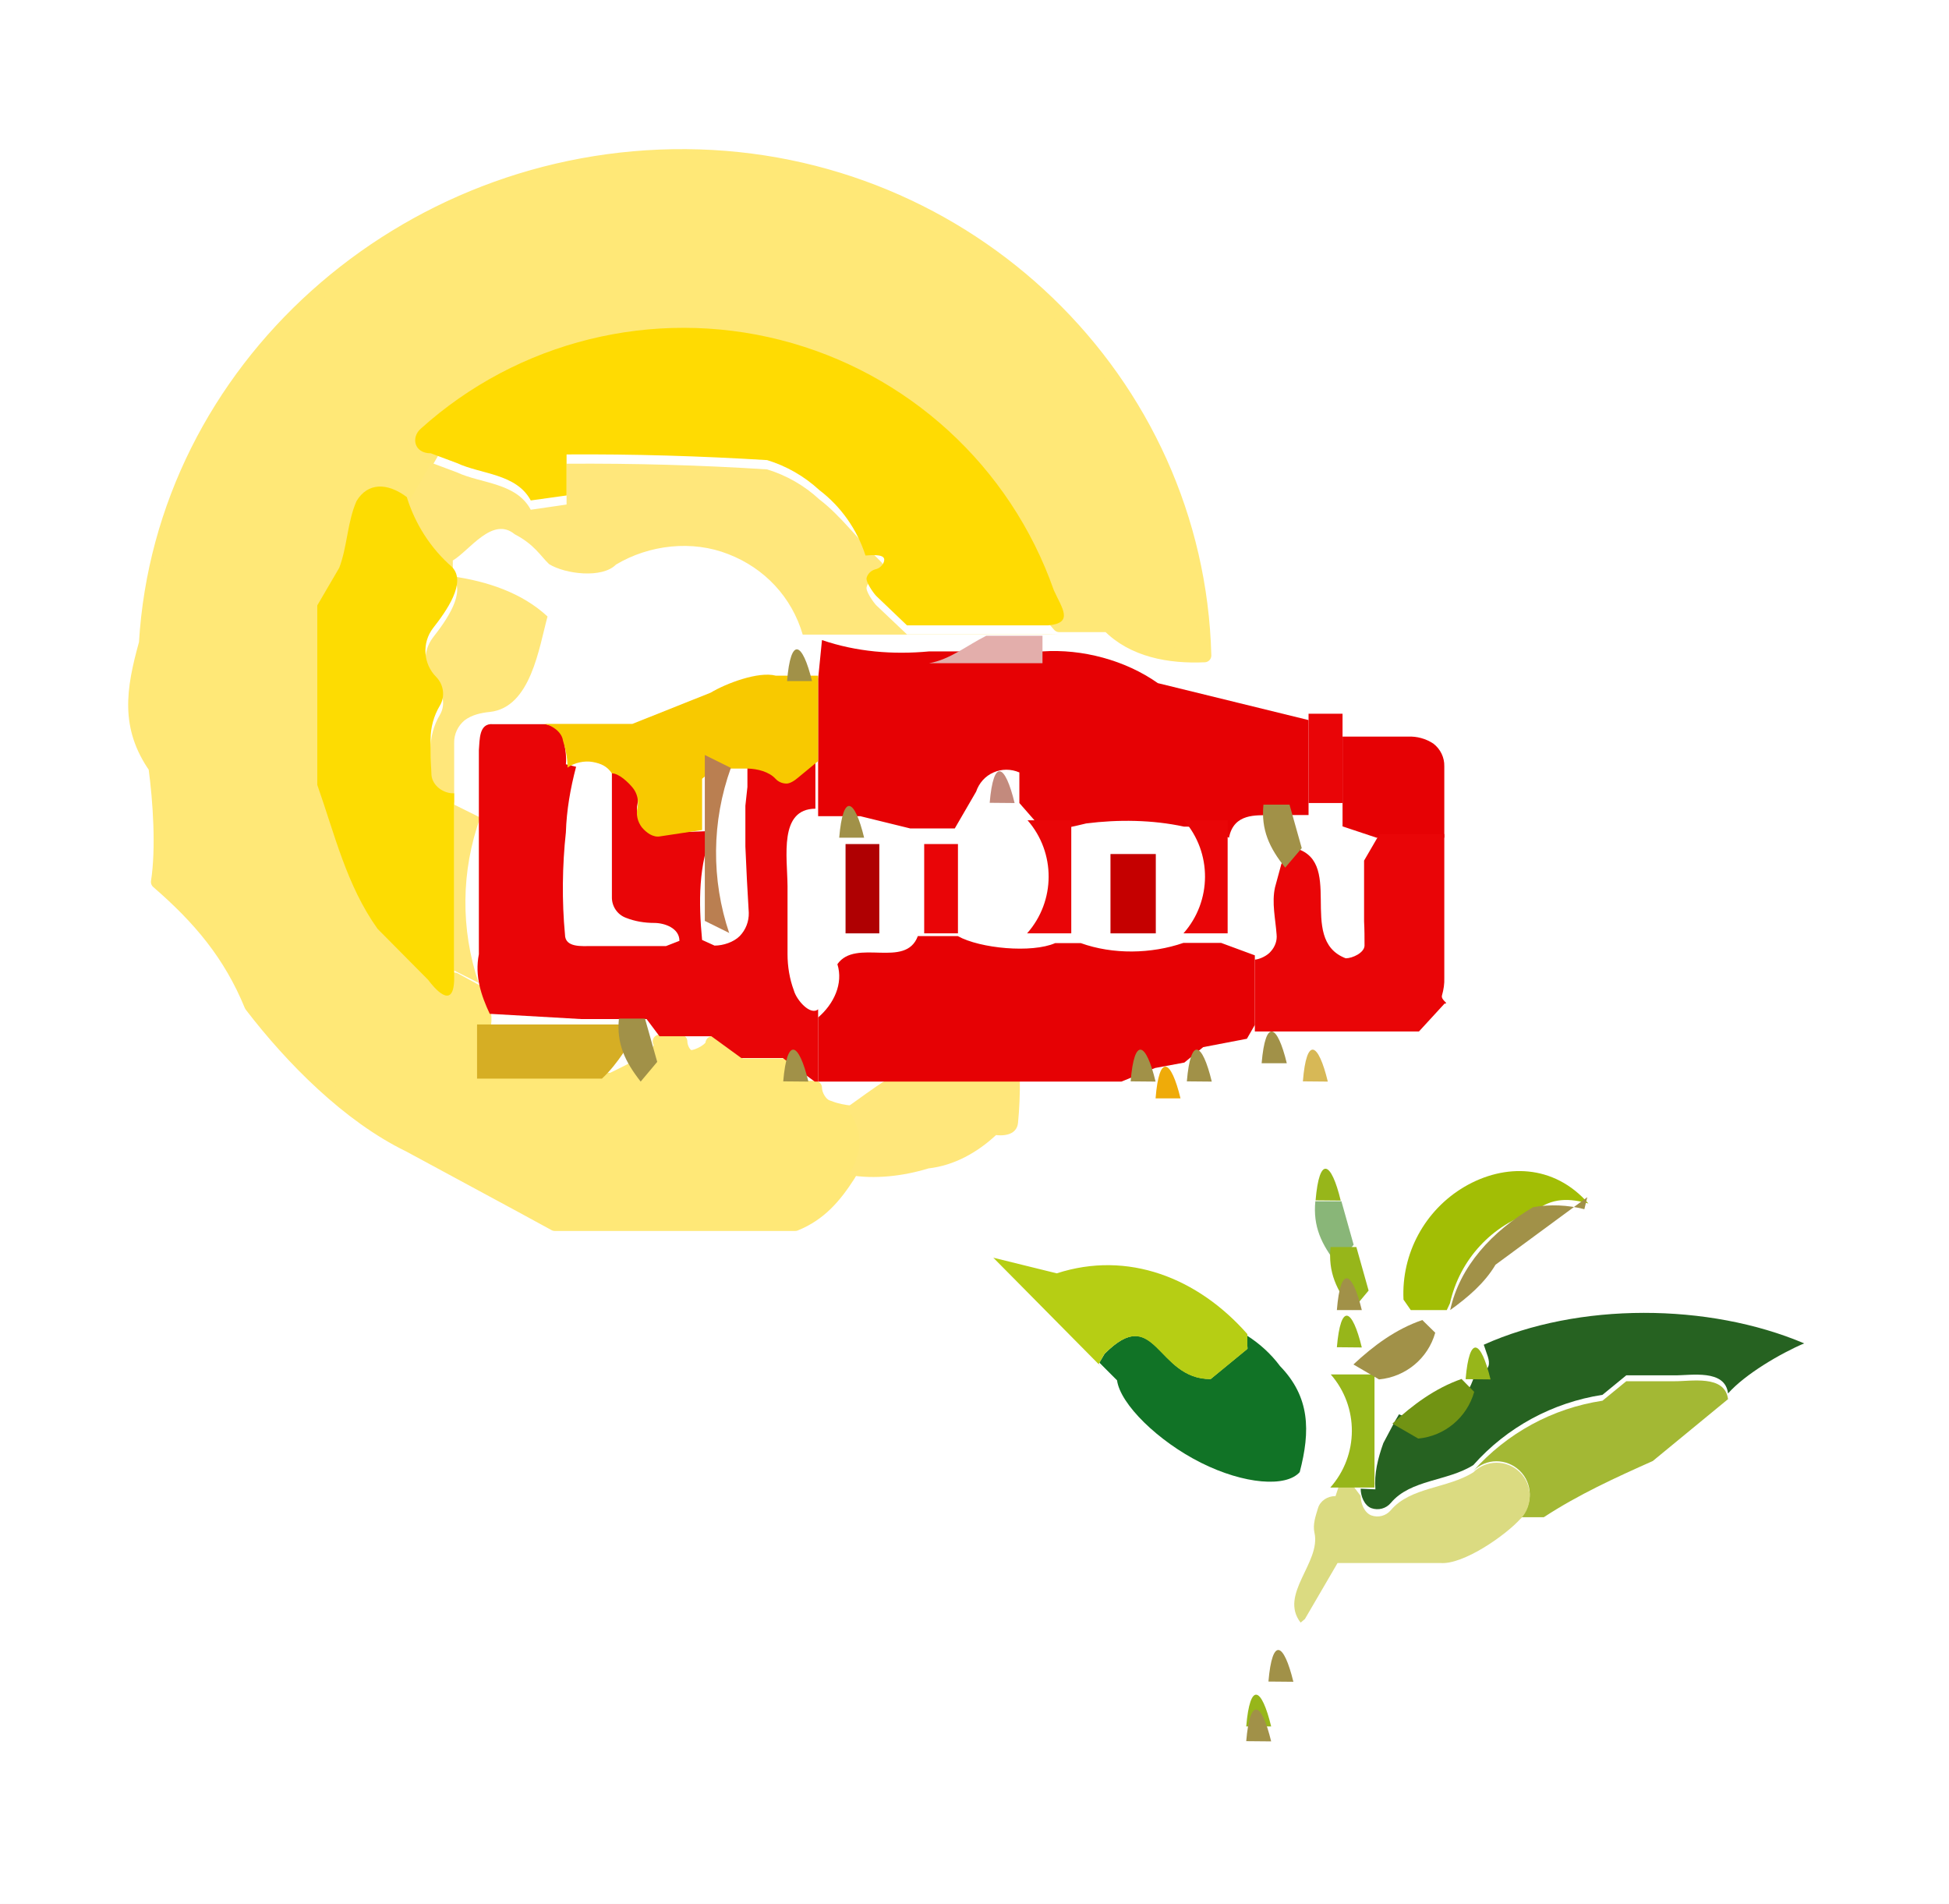
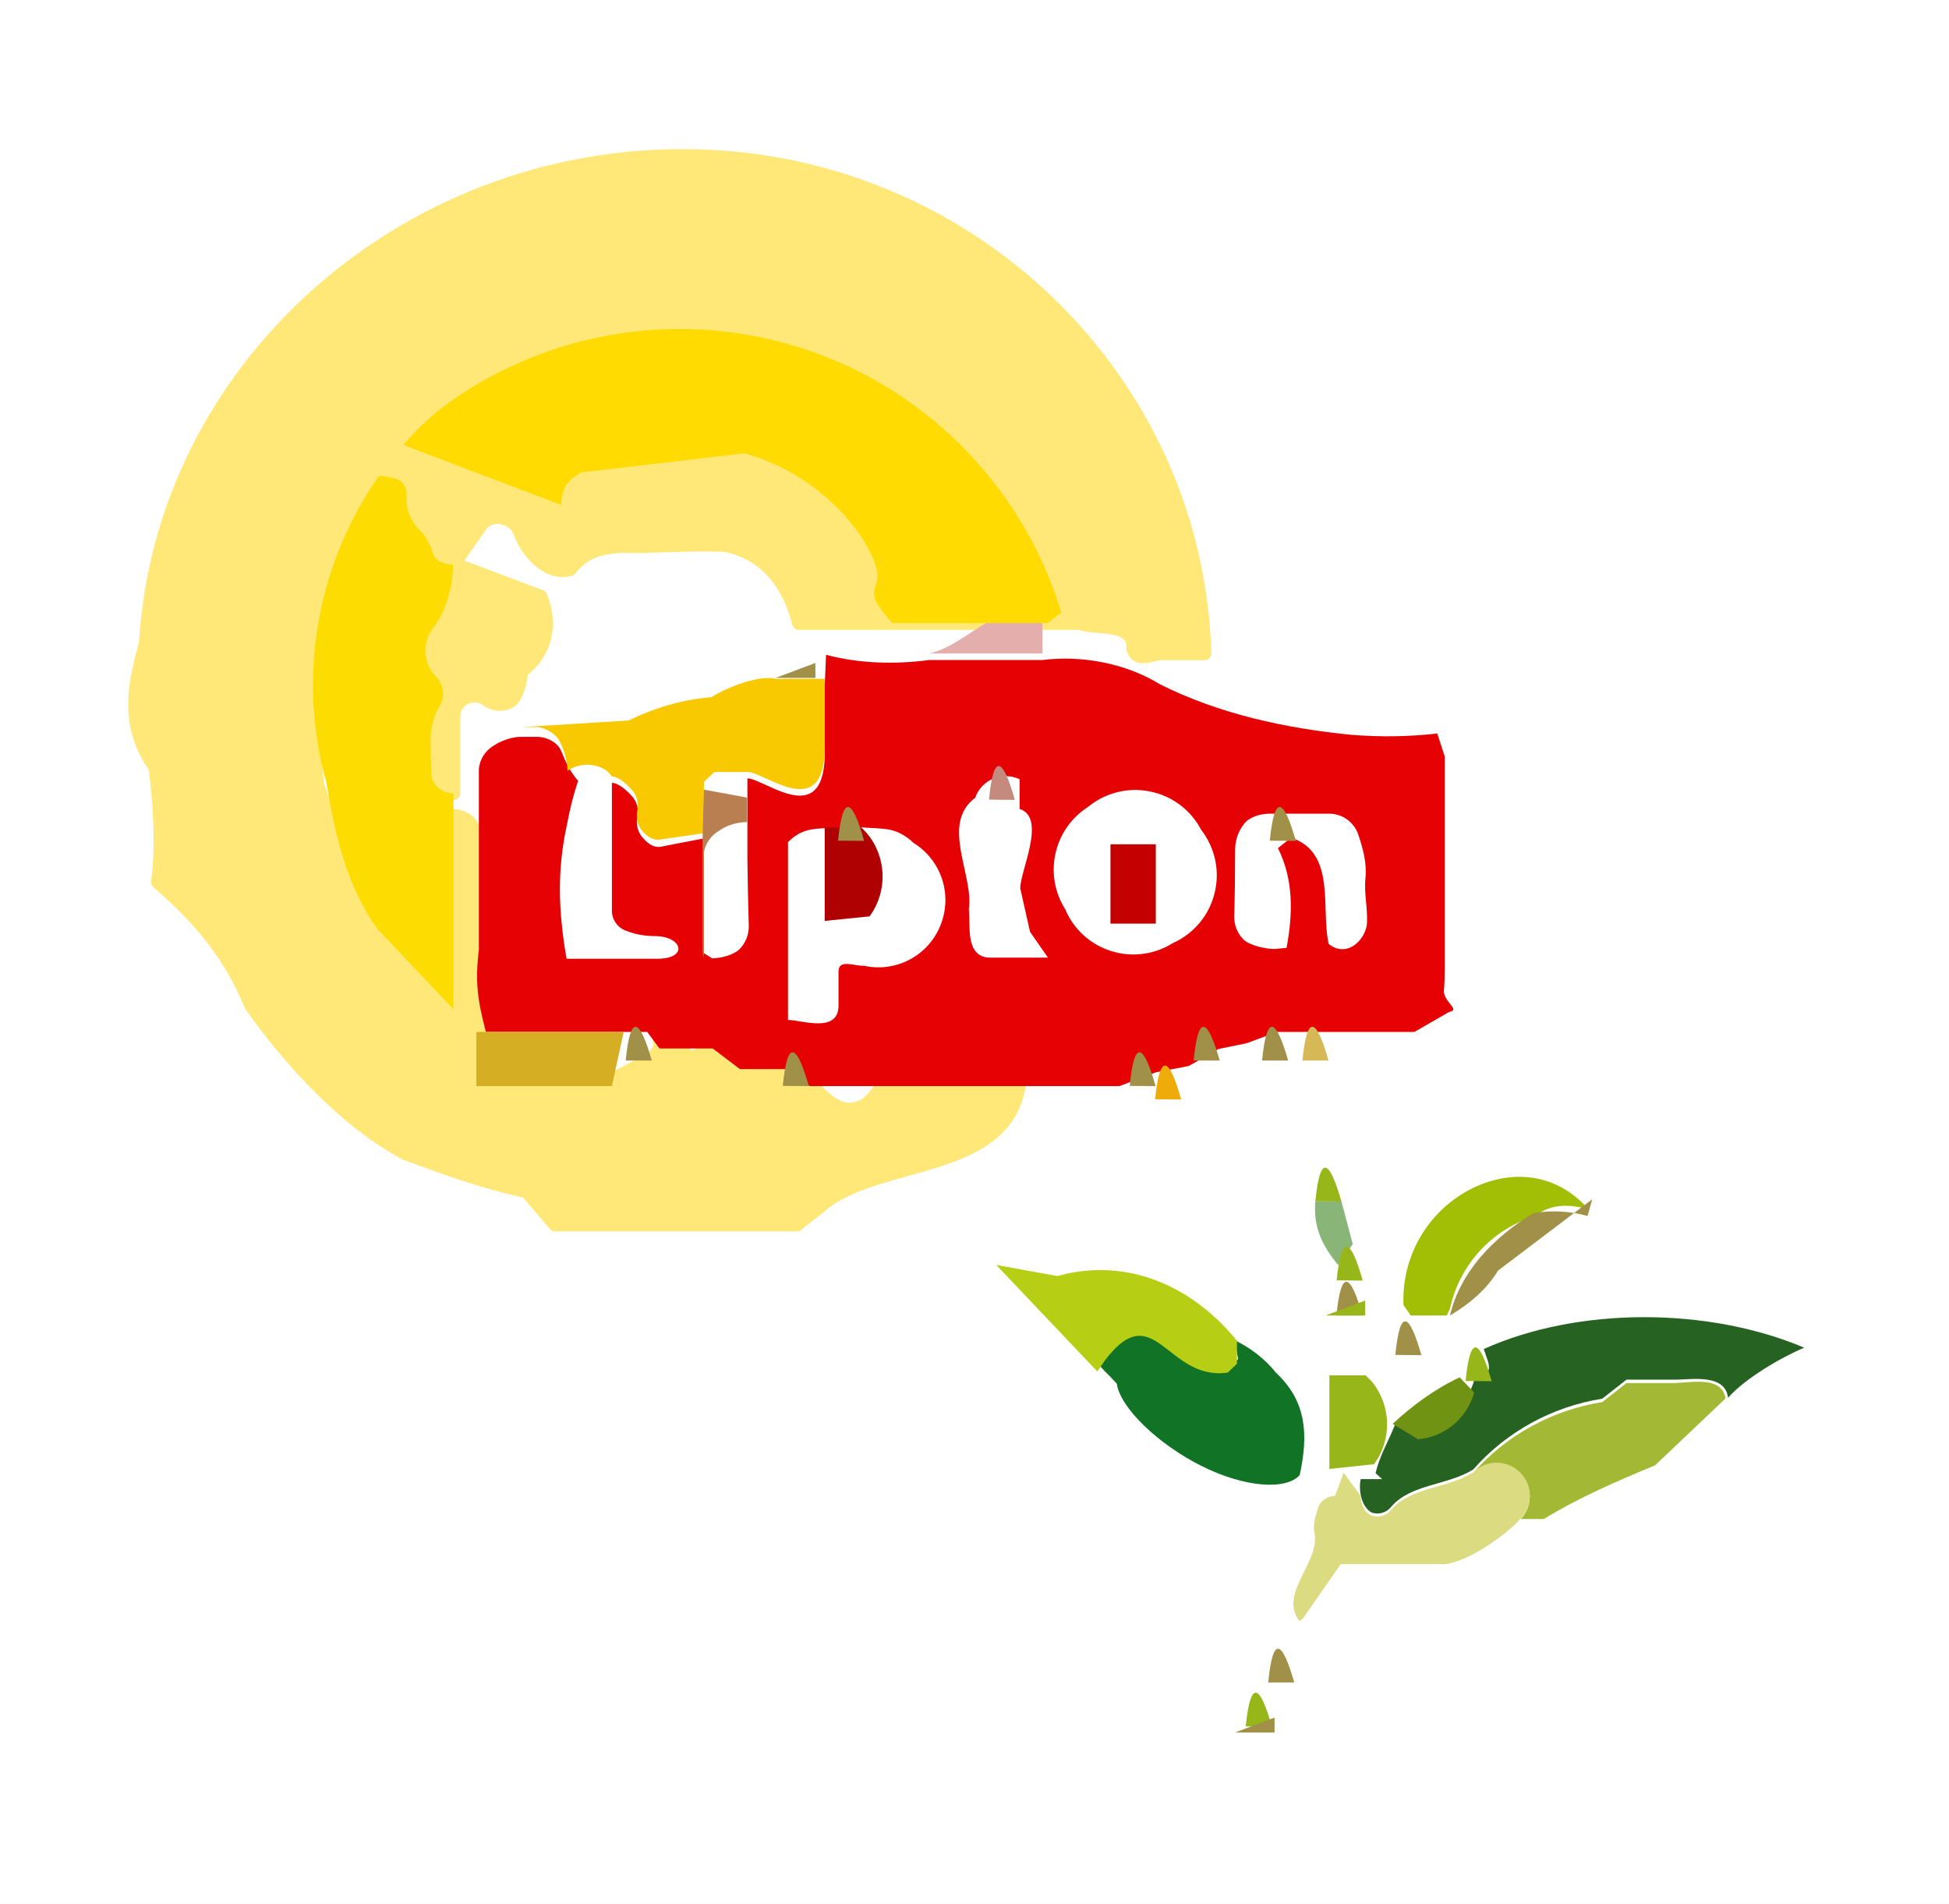
<svg xmlns="http://www.w3.org/2000/svg" viewBox="0 0 86 84" width="86" height="84">
  <rect width="100%" height="100%" fill="#ffffff" />
-   <path data-region="0" d="M19.04 20.01C18.27 20.03 18.14 19.31 18.56 18.92C22.86 15.04 28.82 13.57 34.44 15.00C40.05 16.43 44.58 20.57 46.50 26.04C46.69 26.57 47.01 27.04 46.26 27.04L46.74 27.59L48.91 27.59C49.99 28.70 51.60 28.99 53.15 28.92C52.84 16.79 42.74 6.97 30.27 6.88C17.80 6.79 7.15 16.26 6.43 28.38C5.85 30.46 5.61 32.07 6.85 33.85C7.05 35.34 7.19 37.43 6.96 38.91C8.80 40.50 10.16 42.11 11.08 44.36C12.88 46.71 15.39 49.24 18.05 50.53L23.03 53.22L24.48 54.01L35.09 54.01C36.17 53.57 36.82 52.82 37.45 51.84C37.94 51.02 38.22 50.09 38.25 49.13C37.18 49.09 36.79 48.94 36.53 48.84C36.22 48.75 35.97 48.32 35.97 47.99C35.55 47.99 35.03 47.96 34.62 47.88C34.26 47.81 34.52 47.37 34.52 47.00L32.68 47.00L31.43 46.02C31.43 46.30 30.78 46.63 30.50 46.63C30.22 46.62 30.03 46.23 30.03 45.95L29.10 45.95C29.30 46.26 28.74 46.81 28.38 46.88C27.99 47.16 27.43 47.42 27.00 47.63L21.13 47.63L21.13 46.00C21.59 45.01 21.33 44.41 21.12 43.79L20.06 43.21C20.06 44.57 19.17 43.58 18.89 43.23L16.66 40.98C15.29 39.06 14.77 36.81 14.00 34.63L14.00 26.71L14.97 25.05C15.33 24.10 15.32 23.05 15.73 22.11C16.21 21.29 17.05 21.28 17.93 21.92L19.04 20.01Z" fill="#ffe877" fill-rule="evenodd" stroke="#ffe877" stroke-width="0.6" stroke-linejoin="round" />
-   <path data-region="1" d="M46.26 27.99L40.02 27.99L38.66 26.70C38.53 26.56 38.19 26.08 38.24 25.90C38.29 25.72 38.44 25.58 38.63 25.53C38.81 25.49 38.96 25.35 39.01 25.17C39.05 24.99 38.95 24.85 38.81 24.72C37.82 23.77 37.11 22.76 36.15 22.03C35.49 21.42 34.70 20.97 33.85 20.71C30.90 20.52 27.95 20.44 25.00 20.46L25.00 22.26L23.42 22.49C22.78 21.29 21.23 21.34 20.16 20.84L19.04 20.42L17.93 22.33C18.30 23.53 19.00 24.61 19.95 25.43C20.60 26.11 19.69 27.38 19.11 28.12C18.61 28.77 18.67 29.70 19.25 30.28C19.58 30.62 19.65 31.13 19.41 31.54C19.14 31.99 19.00 32.51 19.00 33.03C19.00 33.56 19.01 34.09 19.04 34.62C19.09 35.08 19.57 35.43 20.04 35.41L20.04 32.78C20.03 32.40 20.20 32.03 20.50 31.78C20.82 31.54 21.22 31.45 21.62 31.41C23.42 31.21 23.78 28.59 24.16 27.20C23.03 26.15 21.50 25.65 19.98 25.43L19.98 24.73C20.72 24.29 21.73 22.76 22.71 23.57C23.59 24.03 23.84 24.52 24.23 24.89C24.94 25.33 26.57 25.53 27.18 24.91C28.65 24.03 30.55 23.82 32.14 24.45C33.74 25.07 34.94 26.35 35.42 28.00L43.52 28.00L46.00 28.00L46.74 28.00L46.26 27.99ZM21.12 43.37C20.32 41.00 20.34 38.43 21.19 36.07L20.04 35.50L20.04 42.82L21.13 43.37ZM45.00 47.63L39.14 47.63C38.52 48.01 37.94 48.46 37.35 48.87C38.24 50.02 37.96 50.99 37.45 51.84C38.60 52.04 39.86 51.89 40.97 51.55C42.11 51.42 43.12 50.85 43.95 50.08C44.52 50.14 44.88 49.95 44.92 49.54C44.98 48.94 45.01 48.24 45.00 47.63Z" fill="#ffe77b" fill-rule="evenodd" />
-   <path data-region="2" d="M46.00 28.74L41.00 28.74C39.40 28.89 37.79 28.76 36.27 28.24L36.10 29.95L36.10 33.69L36.10 34.94L36.10 36.01L37.00 36.01L37.96 36.01L40.16 36.55L42.13 36.55L43.07 34.93C43.20 34.55 43.47 34.24 43.84 34.08C44.20 33.92 44.61 33.92 44.98 34.08L44.98 35.43L45.89 36.47C46.69 36.68 47.31 36.47 47.93 36.33C49.34 36.15 50.86 36.17 52.24 36.47C52.95 36.46 53.60 36.68 54.23 36.96C54.44 35.85 55.49 35.99 55.96 35.96L57.00 35.96L57.74 35.96L57.74 31.77L54.60 31.00L51.09 30.14C49.66 29.13 47.75 28.62 46.00 28.74ZM63.73 36.96L63.73 33.81C63.74 33.42 63.56 33.05 63.25 32.81C62.92 32.59 62.52 32.48 62.13 32.50L59.24 32.50L59.24 36.46L60.74 36.96L63.73 36.96ZM42.26 41.30L40.50 41.30C39.96 42.76 37.76 41.38 36.95 42.54C37.22 43.40 36.79 44.30 36.10 44.89L36.10 47.72L39.07 47.72L45.00 47.72L48.00 47.72L49.48 47.72L50.97 47.12L52.26 46.88L53.09 46.20L55.02 45.83L55.37 45.22L55.37 42.15L53.88 41.60L52.22 41.60C50.80 42.09 49.11 42.12 47.69 41.61L46.56 41.61C45.53 42.06 43.25 41.85 42.26 41.30Z" fill="#e60104" fill-rule="evenodd" />
-   <path data-region="3" d="M59.24 31.49L57.74 31.49L57.74 35.43L59.24 35.43L59.24 31.49ZM24.97 33.72C25.01 33.35 24.92 32.87 24.84 32.51C24.75 32.19 24.34 31.96 24.00 31.95L23.00 31.95L21.75 31.95C21.13 31.90 21.17 32.63 21.13 33.10L21.13 42.10C20.94 43.06 21.23 43.92 21.61 44.73L25.63 44.96L28.53 44.96L29.10 45.72L30.03 45.72L31.39 45.72L32.71 46.68L34.54 46.68L35.95 47.72L36.10 47.72L36.10 44.53C35.76 44.82 35.15 44.13 35.03 43.70C34.84 43.19 34.75 42.64 34.75 42.10L34.75 39.10C34.74 37.80 34.36 35.69 35.98 35.68L35.98 34.72L35.98 33.46L35.16 34.13C35.04 34.25 34.84 34.42 34.67 34.41C34.50 34.40 34.34 34.33 34.22 34.21C33.93 33.90 33.40 33.76 32.98 33.77L32.98 34.72L32.89 35.55L32.89 37.35C32.93 38.32 32.98 39.30 33.04 40.27C33.05 40.65 32.91 41.02 32.64 41.30C32.37 41.57 31.91 41.72 31.53 41.72L30.98 41.47C30.82 39.80 30.82 38.13 31.45 36.66L29.13 36.75C28.82 36.80 28.52 36.58 28.32 36.34C28.13 36.10 28.06 35.78 28.13 35.47C28.19 35.17 28.12 34.85 27.93 34.61C27.73 34.37 27.31 33.97 27.00 33.97L27.00 39.60C27.00 39.99 27.24 40.35 27.61 40.49C28.01 40.65 28.44 40.72 28.87 40.72C29.31 40.72 29.98 40.94 29.98 41.51L29.39 41.74L26.13 41.74C25.68 41.74 24.93 41.82 24.93 41.23C24.79 39.77 24.81 38.18 24.97 36.72C25.00 35.74 25.17 34.78 25.42 33.83ZM47.27 36.19L45.34 36.19C46.59 37.62 46.58 39.76 45.32 41.18L47.27 41.18L47.27 36.19ZM42.27 37.24L40.78 37.24L40.78 41.18L42.27 41.18L42.27 37.24ZM54.17 36.19L52.24 36.19C53.49 37.62 53.48 39.76 52.22 41.18L54.17 41.18L54.17 36.19ZM63.73 36.80L60.87 36.80L60.19 37.97L60.19 40.65C60.21 41.01 60.21 41.37 60.21 41.73C60.19 42.04 59.68 42.28 59.38 42.28C57.16 41.43 59.47 37.85 56.97 37.38L56.54 38.12L56.26 39.15C56.11 39.83 56.28 40.54 56.33 41.23C56.36 41.50 56.26 41.77 56.08 41.97C55.94 42.15 55.61 42.32 55.37 42.34L55.37 45.51L57.00 45.51L62.61 45.51L63.74 44.28C63.97 44.28 63.56 44.13 63.63 43.91C63.70 43.66 63.74 43.41 63.73 43.15L63.73 36.80Z" fill="#e90507" fill-rule="evenodd" />
-   <path data-region="4" d="M19.01 20.00L20.16 20.43C21.23 20.93 22.78 20.89 23.42 22.08L25.00 21.86L25.00 20.05C27.95 20.03 30.90 20.12 33.85 20.30C34.70 20.56 35.49 21.01 36.15 21.62C37.11 22.35 37.82 23.36 38.19 24.51C38.95 24.44 39.05 24.58 39.01 24.76C38.96 24.94 38.81 25.08 38.62 25.12C38.44 25.17 38.29 25.31 38.24 25.49C38.19 25.67 38.53 26.15 38.66 26.29L40.02 27.59L46.26 27.59C47.40 27.49 46.85 26.82 46.50 26.04C44.58 20.57 40.05 16.43 34.44 15.00C28.82 13.57 22.86 15.04 18.56 18.92C18.14 19.29 18.26 20.00 19.01 20.00Z" fill="#ffdb02" fill-rule="evenodd" />
-   <path data-region="5" d="M19.95 25.02C19.01 24.20 18.32 23.13 17.95 21.93C17.08 21.28 16.22 21.29 15.73 22.11C15.32 23.05 15.33 24.10 14.97 25.05L14.00 26.71L14.00 34.63C14.77 36.81 15.29 39.06 16.66 40.98L18.89 43.23C19.15 43.58 19.99 44.59 20.04 43.26L20.04 35.96L20.04 35.00C19.57 35.02 19.09 34.67 19.04 34.21C19.01 33.68 19.00 33.15 19.00 32.62C19.00 32.10 19.14 31.58 19.41 31.13C19.65 30.73 19.58 30.21 19.25 29.87C18.67 29.29 18.61 28.36 19.11 27.71C19.69 26.97 20.60 25.70 19.95 25.02Z" fill="#fddc02" fill-rule="evenodd" />
-   <path data-region="6" d="M76.25 61.48C77.00 60.63 78.57 59.71 79.61 59.27C75.39 57.48 69.65 57.45 65.47 59.33L65.51 59.44C65.58 59.69 65.76 60.02 65.68 60.27C65.60 60.51 65.24 60.86 65.06 60.68C64.74 61.82 63.75 62.64 62.58 62.74L61.73 62.40L61.56 62.69L61.04 63.67C60.80 64.34 60.63 65.02 60.69 65.71L60.04 65.68C60.04 66.01 60.20 66.42 60.51 66.54C60.82 66.65 61.16 66.56 61.37 66.31C62.24 65.27 63.87 65.36 65.01 64.64C66.49 62.97 68.51 61.88 70.71 61.54L71.76 60.68L73.88 60.68C74.61 60.69 76.12 60.39 76.25 61.48Z" fill="#266221" fill-rule="evenodd" />
-   <path data-region="7" d="M34.23 29.81C33.47 29.61 32.04 30.15 31.36 30.56L27.90 31.94L23.00 31.94L24.00 31.94C24.36 31.99 24.79 32.30 24.84 32.67C24.95 33.02 25.06 33.51 25.04 33.87C25.34 33.65 25.79 33.55 26.16 33.62C26.53 33.69 26.79 33.81 27.00 34.12C27.31 34.12 27.73 34.52 27.93 34.77C28.12 35.01 28.19 35.33 28.13 35.63C28.06 35.94 28.13 36.25 28.32 36.50C28.52 36.74 28.82 36.96 29.13 36.90L30.98 36.62L30.98 34.36L31.52 33.91L33.00 33.91C33.42 33.92 33.94 34.05 34.22 34.36C34.34 34.49 34.50 34.56 34.67 34.57C34.84 34.59 35.06 34.44 35.19 34.33L36.10 33.58L36.10 29.81L34.23 29.81Z" fill="#f8c900" fill-rule="evenodd" />
-   <path data-region="8" d="M49.29 60.90C49.43 61.95 51.10 63.59 53.00 64.54C54.90 65.49 56.75 65.63 57.35 64.95C57.83 63.12 57.80 61.63 56.48 60.27C56.08 59.73 55.57 59.27 55.00 58.91L55.05 59.50L53.42 60.84C51.02 60.85 51.01 57.45 48.74 59.73L48.51 60.12L48.75 60.36L49.00 60.61L49.29 60.90Z" fill="#117326" fill-rule="evenodd" />
-   <path data-region="9" d="M76.25 61.73C76.11 60.64 74.61 60.95 73.88 60.94L71.76 60.94L70.71 61.80C68.51 62.13 66.49 63.23 65.01 64.90C65.57 64.33 66.48 64.33 67.06 64.89C67.63 65.44 67.65 66.35 67.11 66.94L68.12 66.94C69.65 65.94 71.27 65.20 72.93 64.46L76.25 61.73Z" fill="#a3b834" fill-rule="evenodd" />
-   <path data-region="10" d="M60.04 66.00L59.27 64.98L58.93 66.01C58.59 66.00 58.26 66.21 58.16 66.53C58.05 66.89 57.92 67.26 58.00 67.62C58.30 68.94 56.42 70.34 57.39 71.59L57.58 71.43L59.02 68.96L63.55 68.96C64.56 69.05 66.44 67.74 67.11 66.99L67.11 67.00C67.65 66.42 67.63 65.50 67.06 64.95C66.48 64.39 65.57 64.40 65.01 64.96C63.87 65.68 62.24 65.60 61.37 66.63C61.16 66.88 60.82 66.97 60.51 66.86C60.20 66.74 60.04 66.33 60.04 66.00Z" fill="#dbdb81" fill-rule="evenodd" />
-   <path data-region="11" d="M48.48 60.18L48.73 59.74C51.00 57.46 51.01 60.86 53.42 60.85L55.04 59.52L55.04 58.86C52.86 56.38 49.77 55.16 46.63 56.18L43.83 55.49L48.46 60.17L48.71 60.42L48.48 60.18ZM49.00 60.57L48.75 60.32L49.00 60.57L49.29 60.86L49.00 60.57Z" fill="#b6ce14" fill-rule="evenodd" />
-   <path data-region="12" d="M63.98 57.50C64.41 55.57 65.84 54.02 67.73 53.45C68.46 52.82 69.30 52.87 70.09 53.10C68.56 51.35 66.38 51.33 64.62 52.36C62.87 53.39 61.83 55.31 61.93 57.34L62.25 57.80L63.84 57.80L63.98 57.50Z" fill="#a2be05" fill-rule="evenodd" />
-   <path data-region="13" d="M38.80 37.24L37.31 37.24L37.31 41.18L38.80 41.18L38.80 37.24Z" fill="#af0002" fill-rule="evenodd" />
-   <path data-region="14" d="M51.00 41.18L49.00 41.18L49.00 37.68L51.00 37.68L51.00 41.18Z" fill="#c50000" fill-rule="evenodd" />
-   <path data-region="15" d="M69.91 53.35C69.17 53.16 68.40 53.13 67.65 53.26C65.84 54.32 64.41 55.87 63.99 57.80C64.77 57.24 65.51 56.61 65.99 55.80L70.04 52.82Z" fill="#a19148" fill-rule="evenodd" />
-   <path data-region="16" d="M60.65 60.64L58.72 60.64C59.97 62.07 59.96 64.21 58.70 65.63L60.65 65.63L60.65 60.64Z" fill="#97b61a" fill-rule="evenodd" />
-   <path data-region="17" d="M27.95 45.20L21.05 45.20L21.05 47.59L26.56 47.59C27.32 46.88 27.69 46.10 28.23 45.42Z" fill="#d6ae24" fill-rule="evenodd" />
-   <path data-region="18" d="M65.05 61.41L64.49 60.84C63.32 61.25 62.34 61.98 61.44 62.81L62.58 63.47C63.75 63.36 64.73 62.54 65.05 61.41ZM61.70 62.84L61.60 62.90L61.70 62.84Z" fill="#719313" fill-rule="evenodd" />
-   <path data-region="19" d="M63.33 58.80L62.76 58.24C61.59 58.64 60.61 59.37 59.72 60.20L60.85 60.86C62.02 60.75 63.01 59.94 63.33 58.80Z" fill="#a19148" fill-rule="evenodd" />
-   <path data-region="20" d="M32.18 41.18C31.38 38.81 31.40 36.24 32.25 33.88L31.10 33.31L31.10 40.63L32.19 41.17Z" fill="#ba7f51" fill-rule="evenodd" />
-   <path data-region="21" d="M59.19 53.00L58.04 53.00C57.93 54.11 58.31 54.91 59.00 55.78L59.73 54.92L59.19 53.00Z" fill="#89b678" fill-rule="evenodd" />
-   <path data-region="22" d="M28.46 44.94L27.31 44.94C27.20 46.05 27.58 46.84 28.27 47.72L29.00 46.85L28.46 44.94Z" fill="#a19148" fill-rule="evenodd" />
-   <path data-region="23" d="M46.00 28.05L43.52 28.05C42.69 28.46 41.92 29.10 41.00 29.26L46.00 29.26L46.00 28.05Z" fill="#e3aeab" fill-rule="evenodd" />
-   <path data-region="24" d="M43.67 35.42L44.77 35.43C44.35 33.70 43.84 33.43 43.67 35.42Z" fill="#c38a7d" fill-rule="evenodd" />
-   <path data-region="25" d="M57.49 47.71L58.59 47.72C58.17 45.98 57.65 45.71 57.49 47.71Z" fill="#d7b856" fill-rule="evenodd" />
-   <path data-region="26" d="M58.05 52.96L59.16 52.97C58.74 51.24 58.22 50.96 58.05 52.96Z" fill="#97b61a" fill-rule="evenodd" />
-   <path data-region="27" d="M59.85 55.02L58.71 55.02C58.60 56.13 58.97 56.93 59.67 57.80L60.39 56.94L59.85 55.02Z" fill="#97b61a" fill-rule="evenodd" />
-   <path data-region="28" d="M55.67 46.91L56.78 46.91C56.36 45.18 55.84 44.91 55.67 46.91Z" fill="#a19148" fill-rule="evenodd" />
-   <path data-region="29" d="M34.56 47.71L35.67 47.72C35.25 45.98 34.73 45.71 34.56 47.71Z" fill="#a19148" fill-rule="evenodd" />
-   <path data-region="30" d="M55.97 74.19L57.07 74.20C56.65 72.47 56.14 72.20 55.97 74.19Z" fill="#a19148" fill-rule="evenodd" />
-   <path data-region="31" d="M65.54 59.68L65.44 59.74L65.54 59.68ZM64.67 60.85L65.77 60.86C65.35 59.13 64.84 58.85 64.67 60.85Z" fill="#97b61a" fill-rule="evenodd" />
-   <path data-region="32" d="M56.90 35.50L55.75 35.50C55.64 36.61 56.01 37.41 56.71 38.28L57.44 37.42L56.90 35.50Z" fill="#a19148" fill-rule="evenodd" />
-   <path data-region="33" d="M49.89 47.71L50.99 47.72C50.57 45.98 50.05 45.71 49.89 47.71Z" fill="#a19148" fill-rule="evenodd" />
-   <path data-region="34" d="M58.99 57.80L60.09 57.80C59.67 56.07 59.15 55.80 58.99 57.80Z" fill="#a19148" fill-rule="evenodd" />
-   <path data-region="35" d="M54.99 76.17L56.09 76.17C55.67 74.44 55.16 74.17 54.99 76.17Z" fill="#97b61a" fill-rule="evenodd" />
-   <path data-region="36" d="M34.73 30.05L35.83 30.05C35.41 28.32 34.89 28.05 34.73 30.05Z" fill="#a19148" fill-rule="evenodd" />
-   <path data-region="37" d="M37.03 36.96L38.13 36.96C37.71 35.23 37.20 34.96 37.03 36.96ZM38.24 36.90L38.14 36.96L38.24 36.90Z" fill="#a19148" fill-rule="evenodd" />
-   <path data-region="38" d="M50.99 48.46L52.09 48.46C51.67 46.73 51.15 46.46 50.99 48.46Z" fill="#efab09" fill-rule="evenodd" />
-   <path data-region="39" d="M52.37 47.71L53.47 47.72C53.05 45.98 52.54 45.71 52.37 47.71Z" fill="#a19148" fill-rule="evenodd" />
-   <path data-region="40" d="M54.99 76.82L56.09 76.83C55.67 75.10 55.16 74.82 54.99 76.82Z" fill="#a19148" fill-rule="evenodd" />
-   <path data-region="41" d="M58.99 59.44L60.09 59.45C59.67 57.72 59.16 57.45 58.99 59.44Z" fill="#97b61a" fill-rule="evenodd" />
+   <path data-region="0" d="M20.01 35.00L20.01 31.63C20.01 31.27 20.20 30.95 20.52 30.79C20.84 30.63 21.22 30.66 21.50 30.88C21.78 31.09 22.16 31.12 22.48 30.96C22.80 30.80 23.00 29.96 23.00 29.61C24.08 28.84 24.36 27.54 23.85 26.32L20.00 24.87C20.00 25.82 19.70 26.96 19.11 27.71C18.61 28.36 18.67 29.29 19.25 29.88C19.58 30.21 19.65 30.73 19.41 31.13C19.14 31.58 19.00 32.10 19.00 32.62C19.00 33.15 19.01 33.68 19.04 34.21C19.08 34.67 19.55 35.01 20.01 35.00ZM20.01 36.00L20.01 44.53L16.65 40.98C15.28 39.07 14.78 36.80 14.00 34.62C13.78 32.32 13.65 30.01 14.00 27.75C14.38 25.32 15.31 23.01 16.72 21.00C16.94 21.00 17.57 21.09 17.72 21.26C17.88 21.43 17.96 21.65 17.94 21.88C17.90 22.43 18.11 22.98 18.50 23.37C18.79 23.66 18.99 24.02 19.10 24.41C19.19 24.76 19.63 24.92 20.00 24.92L21.25 23.12C21.49 22.86 21.85 22.76 22.20 22.85C22.55 22.92 22.83 23.16 22.95 23.49C23.29 24.41 24.23 25.40 25.16 25.11C25.81 24.27 26.59 24.16 27.38 24.09C28.81 24.14 30.64 23.96 32.06 24.06C33.81 24.45 34.81 25.75 35.25 27.49L36.62 27.49L43.52 27.49L46.00 27.49L47.62 27.49C48.33 27.76 50.09 27.40 50.00 28.62C50.15 29.17 50.71 28.91 51.13 28.83L53.15 28.83C52.81 16.73 42.71 6.94 30.27 6.88C17.80 6.79 7.15 16.26 6.43 28.38C5.85 30.46 5.61 32.07 6.85 33.85C7.05 35.34 7.19 37.43 6.96 38.91C8.80 40.50 10.16 42.11 11.08 44.36C12.81 46.81 15.26 49.48 17.90 50.89C19.66 51.54 21.42 52.18 23.24 52.56L24.49 54.03L35.16 54.03L36.26 53.16C38.80 51.03 44.56 51.85 45.00 47.62L39.07 47.62C38.76 48.24 38.35 48.83 37.67 48.94C36.98 49.04 36.43 48.53 35.95 48.03C35.53 48.02 35.03 47.96 34.62 47.88C34.26 47.81 34.52 47.37 34.52 47.00L32.68 47.00L31.43 46.02C31.43 46.30 30.78 46.63 30.50 46.63C30.22 46.62 30.03 46.23 30.03 45.95L29.10 45.95C29.29 46.26 28.74 46.81 28.38 46.88C27.99 47.16 27.43 47.42 27.00 47.62L21.13 47.62L21.13 46.00C21.43 45.24 21.29 44.62 21.21 43.99C20.95 42.10 21.16 40.17 21.81 38.37C21.09 37.65 21.02 37.18 20.92 36.71C20.86 36.30 20.43 35.99 20.01 36.00ZM46.83 27.02L46.23 27.49L39.38 27.49C37.46 25.38 39.78 26.50 37.98 23.64C36.74 21.87 34.94 20.59 32.86 20.00L25.19 20.00C25.20 21.11 24.75 21.41 24.34 21.75L17.86 19.69C18.49 18.83 19.26 18.11 20.10 17.47C24.77 14.40 30.61 13.66 35.88 15.53C41.14 17.40 45.21 21.67 46.83 27.02Z" fill="#ffe878" fill-rule="evenodd" stroke="#ffe878" stroke-width="0.6" stroke-linejoin="round" />
+   <path data-region="1" d="M46.00 29.12L41.00 29.12C39.48 29.32 37.93 29.28 36.45 28.89L36.39 30.30L36.39 33.42C36.28 36.55 33.74 34.36 32.98 34.34L32.98 35.30L32.98 36.30L32.98 37.92C32.99 38.89 33.01 39.87 33.04 40.84C33.05 41.22 32.91 41.59 32.64 41.87C32.37 42.14 31.80 42.28 31.42 42.28L31.06 42.05L31.06 36.99L29.14 37.36C28.82 37.41 28.52 37.17 28.32 36.91C28.13 36.67 28.06 36.35 28.12 36.05C28.19 35.74 28.12 35.42 27.93 35.18C27.73 34.94 27.31 34.54 27.00 34.54L27.00 37.30L27.00 40.17C27.00 40.57 27.24 40.92 27.61 41.06C28.01 41.22 28.44 41.30 28.88 41.30C30.12 41.30 30.40 42.30 29.00 42.30L25.00 42.30C24.64 40.23 24.57 38.42 25.02 36.37C25.14 35.72 25.30 35.07 25.51 34.45C25.03 33.91 24.90 33.41 24.73 33.07C24.57 32.74 24.12 32.52 23.75 32.51L23.00 32.51C22.60 32.50 22.08 32.69 21.75 32.92C21.40 33.14 21.17 33.51 21.13 33.92L21.13 41.89C20.96 43.34 21.07 44.11 21.44 45.53L28.56 45.53L29.10 46.26L30.03 46.26L31.45 46.26L32.65 47.17L34.73 47.17L35.73 47.92L39.07 47.92L45.00 47.92L48.00 47.92L49.39 47.92L51.01 47.31L52.46 47.03L53.77 46.28L55.00 46.03L56.35 45.53L62.41 45.53L63.94 44.65C64.45 44.55 63.77 44.27 63.71 43.76C63.74 43.40 63.75 43.03 63.75 42.67L63.75 33.38L63.42 32.36C62.16 32.51 60.88 32.52 59.62 32.42C56.70 32.13 53.80 31.50 51.18 30.19C49.69 29.27 47.74 28.90 46.00 29.12ZM44.99 35.69C46.20 36.08 45.00 38.45 45.02 39.20L45.45 41.11L46.24 42.25L43.62 42.25C42.58 42.17 42.83 40.83 42.75 40.12C42.98 38.61 41.48 36.36 43.03 35.20C43.16 34.82 43.45 34.51 43.83 34.35C44.20 34.20 44.62 34.21 44.99 34.38L44.99 35.69ZM37.00 36.50L38.00 36.50C38.38 36.54 38.89 36.53 39.27 36.61C39.64 36.68 40.04 36.92 40.31 37.19C41.54 37.95 42.04 39.48 41.50 40.82C40.97 42.16 39.54 42.92 38.13 42.61C37.69 42.63 37.00 42.29 37.00 42.87L37.00 44.37C36.99 45.61 35.37 45.00 34.77 45.00L34.77 37.16C35.02 36.89 35.37 36.68 35.73 36.61C36.11 36.53 36.62 36.54 37.00 36.50ZM55.96 35.90L57.00 35.90L58.63 35.90C59.21 35.89 59.74 36.26 59.93 36.81C60.14 37.43 60.32 38.09 60.25 38.75C60.18 39.44 60.37 40.12 60.31 40.82C60.18 41.56 59.39 42.25 58.63 41.65C58.27 40.11 58.98 37.61 56.97 36.96L56.39 37.42C57.10 38.85 57.04 40.35 56.77 41.82L56.24 41.87C55.86 41.87 55.13 41.72 54.86 41.44C54.59 41.17 54.45 40.79 54.46 40.41C54.49 39.44 54.50 38.47 54.50 37.50C54.50 37.09 54.63 36.69 54.88 36.37C55.11 36.05 55.57 35.92 55.96 35.90ZM48.00 35.61C48.76 34.98 49.77 34.72 50.74 34.92C51.71 35.11 52.54 35.73 53.00 36.61C53.62 37.41 53.84 38.44 53.59 39.42C53.35 40.39 52.67 41.20 51.75 41.61C50.94 42.12 49.94 42.25 49.03 41.96C48.11 41.67 47.37 41.00 47.00 40.11C46.04 38.59 46.49 36.58 48.00 35.61Z" fill="#e60105" fill-rule="evenodd" />
+   <path data-region="2" d="M46.83 27.02C45.21 21.67 41.14 17.40 35.88 15.53C30.61 13.66 24.77 14.40 20.14 17.53C19.26 18.11 18.49 18.83 17.79 19.63L24.77 22.28C24.75 21.41 25.20 21.11 25.66 20.84L32.86 20.00C34.94 20.59 36.74 21.87 37.98 23.64C39.78 26.50 37.46 25.38 39.38 27.49L46.23 27.49L46.83 27.02Z" fill="#ffdb02" fill-rule="evenodd" />
+   <path data-region="3" d="M19.99 24.91C19.62 24.91 19.19 24.76 19.10 24.41C18.99 24.02 18.79 23.66 18.50 23.37C18.11 22.98 17.90 22.43 17.94 21.88C17.96 21.65 17.88 21.43 17.72 21.26C17.57 21.09 16.94 21.00 16.72 21.00C15.31 23.01 14.38 25.32 14.00 27.75C13.65 30.01 13.78 32.32 14.40 34.52C14.78 36.80 15.28 39.07 16.65 40.98L20.01 44.53L20.01 36.00L20.01 35.00C19.55 35.01 19.08 34.67 19.04 34.21C19.01 33.68 19.00 33.15 19.00 32.63C19.00 32.10 19.14 31.58 19.41 31.13C19.65 30.73 19.58 30.21 19.25 29.87C18.67 29.29 18.61 28.36 19.11 27.71C19.69 26.97 19.99 25.85 19.99 24.91Z" fill="#fddc02" fill-rule="evenodd" />
+   <path data-region="4" d="M76.25 61.67C77.00 60.82 78.57 59.90 79.61 59.46C75.39 57.67 69.65 57.64 65.47 59.52L65.51 59.63C65.58 59.88 65.76 60.21 65.68 60.46C65.60 60.70 65.24 61.05 65.06 60.87C64.74 62.00 63.75 62.82 62.58 62.92L61.74 62.60L61.55 62.87C61.24 63.64 60.85 64.29 60.70 65.00L60.99 65.26L60.04 65.26C59.94 65.77 60.07 66.46 60.51 66.73C60.82 66.84 61.16 66.75 61.37 66.50C62.24 65.46 63.87 65.55 65.01 64.83C66.48 63.16 68.50 62.06 70.70 61.71L71.77 60.87L73.88 60.87C74.61 60.88 76.12 60.58 76.25 61.67Z" fill="#266221" fill-rule="evenodd" />
+   <path data-region="5" d="M34.23 29.95C33.46 29.77 32.05 30.34 31.39 30.76C30.11 30.86 28.88 31.23 27.73 31.79L23.00 32.08L23.75 32.08C24.14 32.14 24.60 32.42 24.73 32.79C24.91 33.13 25.04 33.63 25.04 34.01C25.34 33.79 25.79 33.69 26.16 33.76C26.53 33.83 26.79 33.95 27.00 34.26C27.31 34.26 27.73 34.66 27.93 34.91C28.12 35.15 28.19 35.47 28.12 35.77C28.06 36.08 28.13 36.39 28.32 36.64C28.52 36.88 28.82 37.10 29.13 37.04L31.06 36.76L31.06 34.50L31.52 34.06L33.00 34.06C33.76 34.08 36.28 36.25 36.39 33.15L36.39 29.95L34.23 29.95Z" fill="#f8c900" fill-rule="evenodd" />
+   <path data-region="6" d="M49.28 61.05C49.42 62.10 51.10 63.72 53.00 64.67C54.90 65.63 56.75 65.76 57.35 65.08C57.74 63.28 57.65 61.83 56.31 60.57C55.82 59.96 55.19 59.47 54.48 59.13L54.63 59.96L54.20 60.36C51.50 60.76 50.94 56.94 48.75 59.88L48.51 60.24L48.75 60.50L49.00 60.75L49.28 61.05Z" fill="#117326" fill-rule="evenodd" />
+   <path data-region="7" d="M76.14 61.70C75.98 60.68 74.57 61.01 73.88 61.02L71.77 61.02L70.70 61.86C68.50 62.21 66.48 63.31 65.01 64.98C65.57 64.42 66.48 64.41 67.06 64.97C67.63 65.52 67.65 66.44 67.11 67.02L68.12 67.02C69.69 66.06 71.34 65.35 73.03 64.65L76.14 61.70Z" fill="#a3b834" fill-rule="evenodd" />
+   <path data-region="8" d="M60.04 66.00L59.29 64.98L58.91 66.00C58.58 66.00 58.25 66.22 58.16 66.53C58.05 66.89 57.92 67.26 58.00 67.62C58.27 68.93 56.40 70.28 57.34 71.53L57.49 71.41L59.16 69.01L63.55 69.01C64.56 69.08 66.44 67.75 67.11 66.99L67.11 67.00C67.65 66.42 67.63 65.50 67.06 64.95C66.48 64.39 65.57 64.40 65.01 64.96C63.87 65.68 62.24 65.60 61.37 66.63C61.16 66.88 60.82 66.97 60.51 66.86C60.20 66.74 60.04 66.33 60.04 66.00Z" fill="#dbdb81" fill-rule="evenodd" />
+   <path data-region="9" d="M48.42 60.51L48.74 60.04C50.94 57.13 51.47 60.94 54.17 60.56L54.58 60.17L54.58 59.15C52.59 56.71 49.69 55.45 46.66 56.30L43.96 55.81L48.41 60.50L48.66 60.76L48.42 60.51ZM49.00 60.65L48.76 60.39L49.00 60.65L49.28 60.94L49.00 60.65Z" fill="#b6ce14" fill-rule="evenodd" />
+   <path data-region="10" d="M63.98 57.74C64.40 55.80 65.83 54.24 67.72 53.66C68.46 53.08 69.30 53.13 70.10 53.36C68.57 51.61 66.39 51.58 64.63 52.61C62.88 53.64 61.84 55.55 61.93 57.58L62.25 58.04L63.84 58.04L63.98 57.74Z" fill="#a2be05" fill-rule="evenodd" />
+   <path data-region="11" d="M38.00 36.50L36.39 36.50L36.39 40.63L38.37 40.43C39.18 39.33 39.13 37.81 38.25 36.76L38.00 36.50Z" fill="#af0002" fill-rule="evenodd" />
+   <path data-region="12" d="M51.00 40.75L49.00 40.75L49.00 37.25L51.00 37.25L51.00 40.75Z" fill="#c50000" fill-rule="evenodd" />
+   <path data-region="13" d="M70.05 53.65C69.28 53.43 68.46 53.39 67.67 53.52C65.87 54.61 64.43 56.13 63.98 58.04C64.83 57.54 65.60 56.89 66.10 56.06L70.26 52.91Z" fill="#a19148" fill-rule="evenodd" />
+   <path data-region="14" d="M60.26 60.68L58.66 60.68L58.66 64.81L60.63 64.60C61.44 63.50 61.39 61.99 60.52 60.94L60.26 60.68Z" fill="#97b61a" fill-rule="evenodd" />
+   <path data-region="15" d="M27.52 45.53L21.02 45.53L21.02 47.92L27.00 47.92L27.52 45.53Z" fill="#d6ae24" fill-rule="evenodd" />
+   <path data-region="16" d="M65.05 61.44L64.41 60.77C63.31 61.28 62.34 62.00 61.45 62.82L62.57 63.50C63.75 63.40 64.73 62.58 65.05 61.44ZM61.72 62.86L61.58 62.87L61.72 62.86Z" fill="#719313" fill-rule="evenodd" />
+   <path data-region="17" d="M61.57 59.78L62.72 59.79C62.20 57.97 61.78 57.64 61.57 59.78Z" fill="#a19148" fill-rule="evenodd" />
+   <path data-region="18" d="M32.97 35.19L31.06 34.84L31.00 37.00L31.00 42.02L31.06 42.25L31.06 37.64C31.11 37.22 31.38 36.85 31.75 36.64C32.08 36.40 32.56 36.27 32.97 36.27L32.97 35.19Z" fill="#ba7f51" fill-rule="evenodd" />
+   <path data-region="19" d="M59.19 53.00L58.04 53.00C57.94 54.13 58.33 54.94 59.04 55.81L59.69 54.89L59.19 53.00Z" fill="#89b678" fill-rule="evenodd" />
+   <path data-region="20" d="M27.61 46.79L28.76 46.79C28.24 44.98 27.82 44.64 27.61 46.79Z" fill="#a19148" fill-rule="evenodd" />
+   <path data-region="21" d="M46.00 27.49L43.52 27.49C42.69 27.95 41.93 28.63 41.00 28.83L46.00 28.83L46.00 27.49Z" fill="#e3aeab" fill-rule="evenodd" />
+   <path data-region="22" d="M43.64 35.28L44.78 35.29C44.27 33.47 43.84 33.14 43.64 35.28Z" fill="#c38a7d" fill-rule="evenodd" />
+   <path data-region="23" d="M57.47 46.79L58.62 46.79C58.11 44.98 57.68 44.64 57.47 46.79Z" fill="#d7b856" fill-rule="evenodd" />
+   <path data-region="24" d="M58.04 53.00L59.19 53.01C58.67 51.19 58.25 50.86 58.04 53.00Z" fill="#97b61a" fill-rule="evenodd" />
+   <path data-region="25" d="M58.98 56.49L60.13 56.50C59.62 54.68 59.19 54.35 58.98 56.49Z" fill="#97b61a" fill-rule="evenodd" />
+   <path data-region="26" d="M55.69 46.79L56.84 46.79C56.32 44.98 55.90 44.64 55.69 46.79Z" fill="#a19148" fill-rule="evenodd" />
+   <path data-region="27" d="M34.54 47.91L35.69 47.92C35.17 46.10 34.75 45.77 34.54 47.91Z" fill="#a19148" fill-rule="evenodd" />
+   <path data-region="28" d="M55.96 74.23L57.11 74.23C56.59 72.42 56.17 72.08 55.96 74.23Z" fill="#a19148" fill-rule="evenodd" />
+   <path data-region="29" d="M65.56 59.70L65.42 59.71L65.56 59.70ZM64.67 60.93L65.82 60.94C65.30 59.12 64.88 58.79 64.67 60.93Z" fill="#97b61a" fill-rule="evenodd" />
+   <path data-region="30" d="M56.03 37.09L57.18 37.10C56.66 35.28 56.24 34.95 56.03 37.09Z" fill="#a19148" fill-rule="evenodd" />
+   <path data-region="31" d="M49.85 47.91L50.99 47.92C50.48 46.10 50.05 45.77 49.85 47.91Z" fill="#a19148" fill-rule="evenodd" />
+   <path data-region="32" d="M58.97 58.04L60.12 58.04C59.61 56.23 59.18 55.89 58.97 58.04Z" fill="#a19148" fill-rule="evenodd" />
+   <path data-region="33" d="M54.97 76.17L56.12 76.17C55.61 74.36 55.18 74.02 54.97 76.17Z" fill="#97b61a" fill-rule="evenodd" />
+   <path data-region="34" d="M35.98 29.25L34.22 29.91L35.98 29.91L35.98 29.25Z" fill="#a19148" fill-rule="evenodd" />
+   <path data-region="35" d="M36.98 37.09L38.13 37.10C37.62 35.28 37.19 34.95 36.98 37.09ZM38.20 37.08L38.06 37.10L38.20 37.08Z" fill="#a19148" fill-rule="evenodd" />
+   <path data-region="36" d="M50.97 48.50L52.12 48.51C51.61 46.69 51.18 46.35 50.97 48.50Z" fill="#efab09" fill-rule="evenodd" />
+   <path data-region="37" d="M52.67 46.79L53.82 46.79C53.30 44.98 52.88 44.64 52.67 46.79Z" fill="#a19148" fill-rule="evenodd" />
+   <path data-region="38" d="M56.24 75.78L54.49 76.44L56.24 76.44L56.24 75.78Z" fill="#a19148" fill-rule="evenodd" />
+   <path data-region="39" d="M60.24 57.38L58.49 58.04L60.24 58.04L60.24 57.38Z" fill="#97b61a" fill-rule="evenodd" />
</svg>
